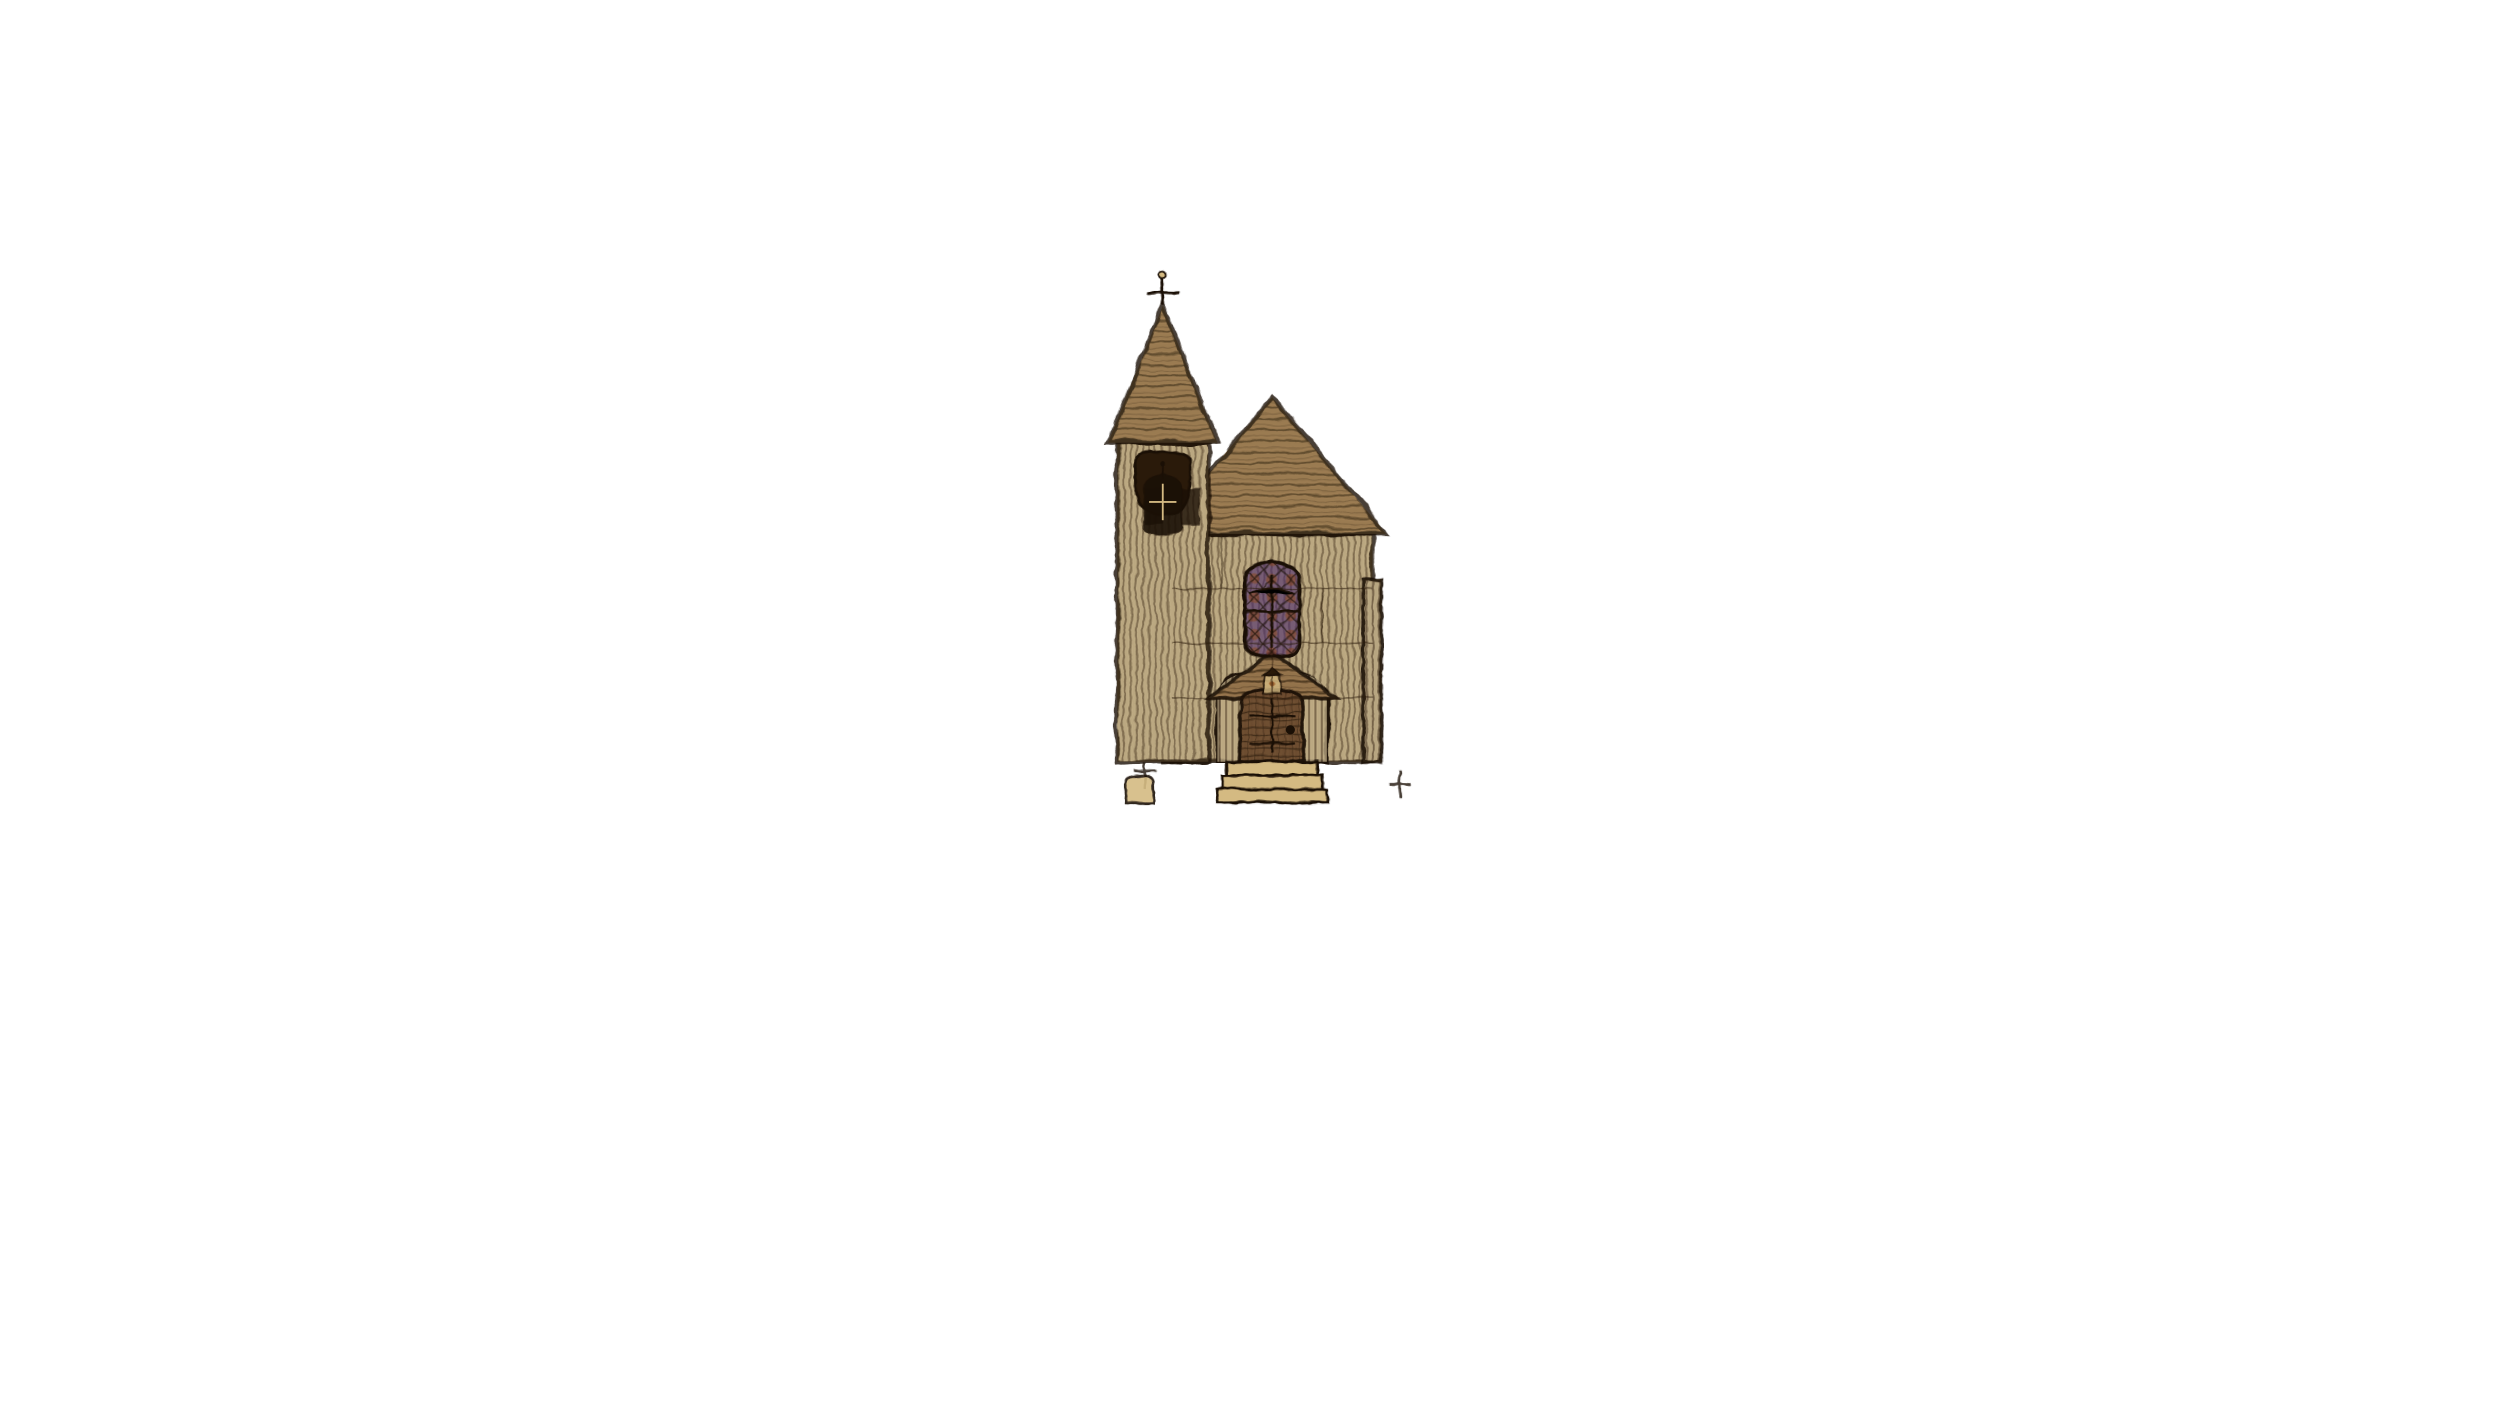
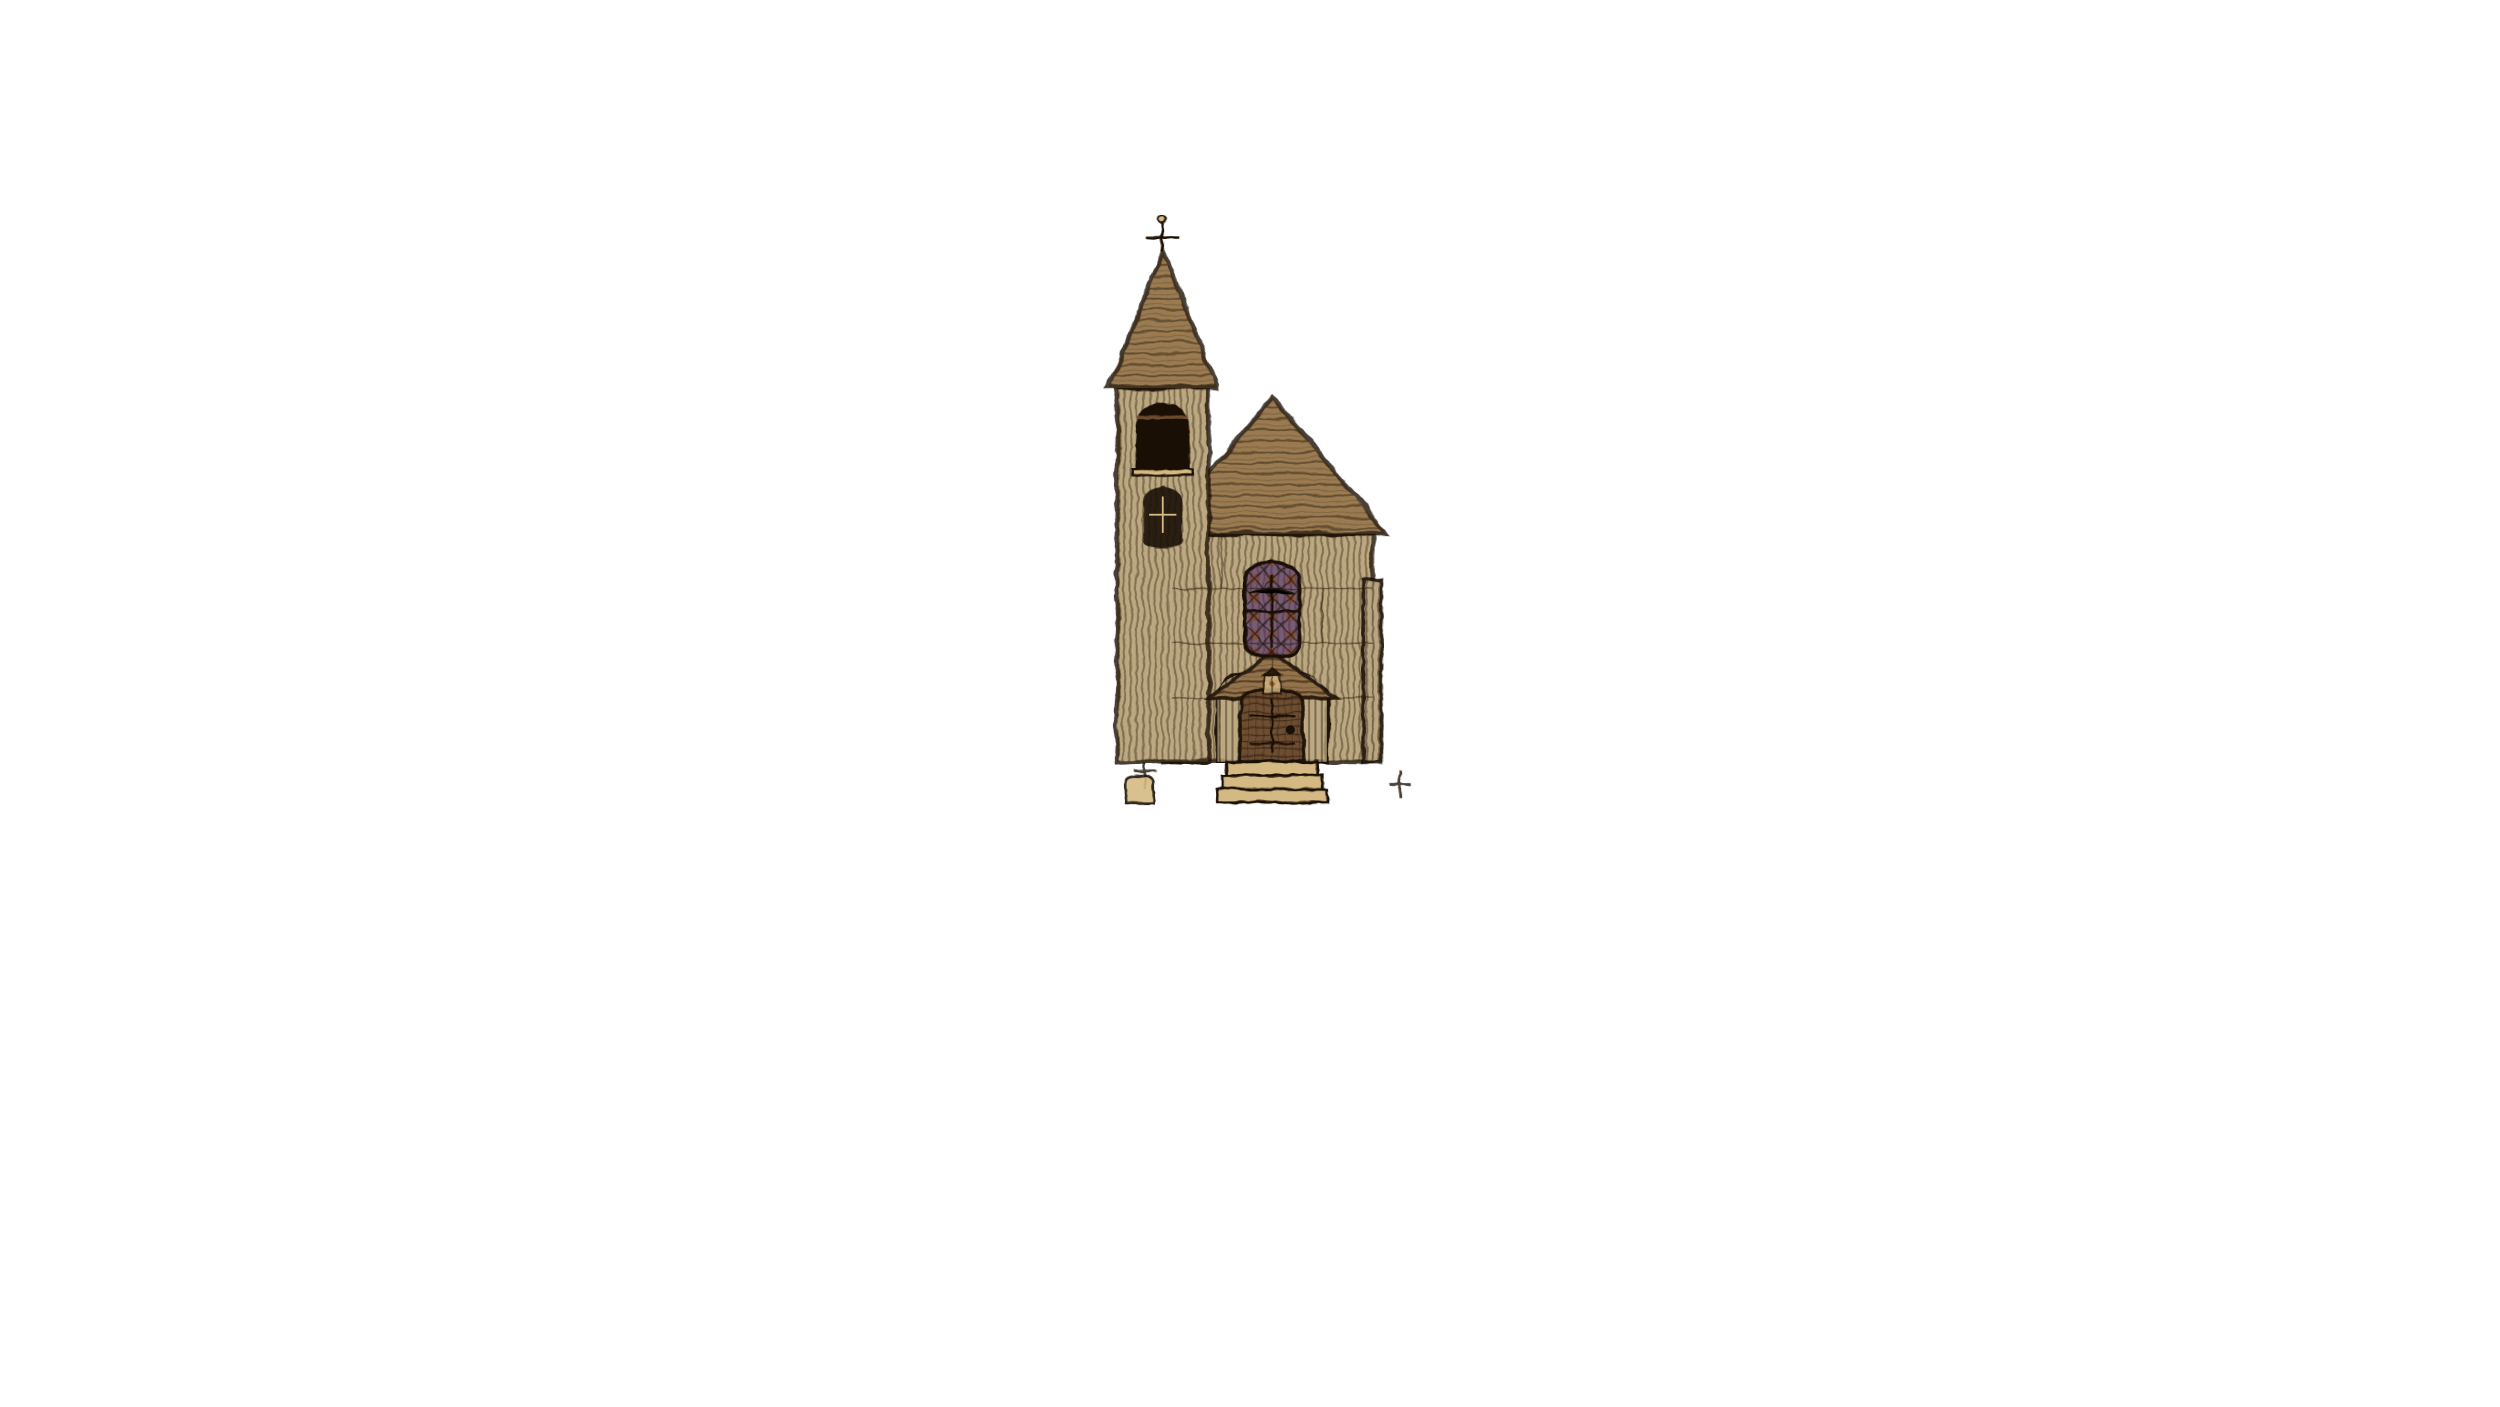
<svg xmlns="http://www.w3.org/2000/svg" viewBox="0 0 3840 2160" width="3840" height="2160">
  <defs>
    <pattern id="hatchStone" patternUnits="userSpaceOnUse" width="7" height="7">
      <rect x="0" y="0" width="7" height="7" fill="#b5a481" />
      <line x1="3.5" y1="0" x2="3.5" y2="7" stroke="#3a2a1a" stroke-width="1.6" opacity="0.8" />
    </pattern>
    <pattern id="hatchRoof" patternUnits="userSpaceOnUse" width="10" height="12">
      <rect x="0" y="0" width="10" height="12" fill="#8c6b45" />
      <line x1="0" y1="6" x2="10" y2="6" stroke="#2a1a0a" stroke-width="2" opacity="0.8" />
      <line x1="0" y1="0" x2="10" y2="0" stroke="#2a1a0a" stroke-width="1.2" opacity="0.6" />
    </pattern>
    <pattern id="hatchWood" patternUnits="userSpaceOnUse" width="8" height="8">
      <rect x="0" y="0" width="8" height="8" fill="#6b4a2e" />
      <line x1="0" y1="4" x2="8" y2="4" stroke="#2a1a0a" stroke-width="1.5" opacity="0.7" />
      <line x1="4" y1="0" x2="4" y2="8" stroke="#2a1a0a" stroke-width="1" opacity="0.5" />
    </pattern>
    <pattern id="stainedGlass" patternUnits="userSpaceOnUse" width="20" height="20">
      <rect width="20" height="20" fill="#4a2a6a" opacity="0.6" />
      <circle cx="10" cy="10" r="6" fill="#8b4513" opacity="0.5" />
      <path d="M 0,0 L 20,20 M 20,0 L 0,20" stroke="#1a0f05" stroke-width="1.5" opacity="0.7" />
    </pattern>
    <filter id="sketchyHeavy" x="-15%" y="-15%" width="130%" height="130%">
      <feTurbulence type="fractalNoise" baseFrequency="0.03 0.04" numOctaves="4" seed="42" result="turb" />
      <feDisplacementMap in="SourceGraphic" in2="turb" scale="8" xChannelSelector="R" yChannelSelector="G" />
    </filter>
    <filter id="sketchyMedium" x="-10%" y="-10%" width="120%" height="120%">
      <feTurbulence type="fractalNoise" baseFrequency="0.05 0.07" numOctaves="3" seed="58" result="turb" />
      <feDisplacementMap in="SourceGraphic" in2="turb" scale="5" xChannelSelector="R" yChannelSelector="G" />
    </filter>
  </defs>
  <g id="chapelle-amelioree" transform="translate(1800, 820) scale(1.4)">
    <rect x="0" y="0" width="220" height="250" fill="#d4ba82" opacity="1" />
    <rect x="0" y="0" width="220" height="250" fill="url(#hatchStone)" stroke="#1a0f05" stroke-width="5" filter="url(#sketchyHeavy)" opacity="0.8" />
    <rect x="-10" y="50" width="20" height="200" fill="#d4ba82" opacity="1" />
    <rect x="-10" y="50" width="20" height="200" fill="url(#hatchStone)" stroke="#1a0f05" stroke-width="4" filter="url(#sketchyMedium)" opacity="0.9" />
    <rect x="210" y="50" width="20" height="200" fill="#d4ba82" opacity="1" />
    <rect x="210" y="50" width="20" height="200" fill="url(#hatchStone)" stroke="#1a0f05" stroke-width="4" filter="url(#sketchyMedium)" opacity="0.9" />
    <polygon points="-15,0 110,-150 235,0" fill="#d4ba82" opacity="1" />
    <polygon points="-15,0 110,-150 235,0" fill="url(#hatchRoof)" stroke="#1a0f05" stroke-width="5" filter="url(#sketchyHeavy)" opacity="0.8" />
    <line x1="110" y1="-150" x2="110" y2="0" stroke="#1a0f05" stroke-width="4" filter="url(#sketchyMedium)" opacity="0.7" />
-     <rect x="-60" y="-100" width="100" height="350" fill="#d4ba82" opacity="1" />
-     <rect x="-60" y="-100" width="100" height="350" fill="url(#hatchStone)" stroke="#1a0f05" stroke-width="5" filter="url(#sketchyHeavy)" opacity="0.8" />
-     <polygon points="-70,-100 -10,-250 50,-100" fill="#d4ba82" opacity="1" />
-     <polygon points="-70,-100 -10,-250 50,-100" fill="url(#hatchRoof)" stroke="#1a0f05" stroke-width="5" filter="url(#sketchyHeavy)" opacity="0.8" />
+     <rect x="-60" y="-160" width="100" height="410" fill="#d4ba82" opacity="1" />
+     <rect x="-60" y="-160" width="100" height="410" fill="url(#hatchStone)" stroke="#1a0f05" stroke-width="5" filter="url(#sketchyHeavy)" opacity="0.8" />
+     <polygon points="-70,-160 -10,-310 50,-160" fill="#d4ba82" opacity="1" />
+     <polygon points="-70,-160 -10,-310 50,-160" fill="url(#hatchRoof)" stroke="#1a0f05" stroke-width="5" filter="url(#sketchyHeavy)" opacity="0.8" />
    <g stroke="#1a0f05" stroke-width="3" filter="url(#sketchyMedium)">
-       <line x1="-10" y1="-250" x2="-10" y2="-285" />
-       <line x1="-28" y1="-265" x2="8" y2="-265" />
-       <circle cx="-10" cy="-285" r="4" fill="#d4ba82" stroke="#1a0f05" stroke-width="2" />
+       <line x1="-10" y1="-310" x2="-10" y2="-345" />
+       <line x1="-28" y1="-325" x2="8" y2="-325" />
+       <circle cx="-10" cy="-345" r="4" fill="#d4ba82" stroke="#1a0f05" stroke-width="2" />
    </g>
    <g filter="url(#sketchyMedium)">
-       <path d="M -40,-60 Q -40,-20 -10,-20 Q 20,-20 20,-60 L 20,-80 Q 20,-90 -10,-90 Q -40,-90 -40,-80 Z" fill="#2a1a0a" stroke="#1a0f05" stroke-width="3" />
-       <line x1="-10" y1="-60" x2="-10" y2="-75" stroke="#1a0f05" stroke-width="2" />
-       <circle cx="-10" cy="-77" r="3" fill="#1a0f05" />
-     </g>
-     <g fill="#1a0f05" opacity="0.8" filter="url(#sketchyMedium)">
-       <rect x="-30" y="-50" width="20" height="40" />
-       <rect x="10" y="-50" width="20" height="40" />
+       <path d="M -38,-70 L -38,-115 Q -38,-142 -10,-142 Q 18,-142 18,-115 L 18,-70 Z" fill="#1a0f05" stroke="#1a0f05" stroke-width="3" />
+       <line x1="-38" y1="-128" x2="18" y2="-128" stroke="#6b4a2e" stroke-width="4" />
+       <rect x="-43" y="-71" width="66" height="7" fill="#d4ba82" stroke="#1a0f05" stroke-width="2.5" />
    </g>
    <path d="M 50,250 L 50,180 Q 50,150 110,150 Q 170,150 170,180 L 170,250 Z" fill="#d4ba82" stroke="#1a0f05" stroke-width="5" filter="url(#sketchyHeavy)" opacity="0.95" />
    <path d="M 50,250 L 50,180 Q 50,150 110,150 Q 170,150 170,180 L 170,250 Z" fill="url(#hatchStone)" opacity="0.8" />
    <polygon points="40,180 110,130 180,180" fill="#d4ba82" opacity="1" />
    <polygon points="40,180 110,130 180,180" fill="url(#hatchRoof)" stroke="#1a0f05" stroke-width="4" filter="url(#sketchyMedium)" opacity="0.9" />
    <path d="M 75,250 L 75,190 Q 75,170 110,170 Q 145,170 145,190 L 145,250 Z" fill="url(#hatchWood)" stroke="#1a0f05" stroke-width="4" filter="url(#sketchyHeavy)" opacity="0.95" />
    <g stroke="#1a0f05" stroke-width="2.5" filter="url(#sketchyMedium)">
      <line x1="110" y1="180" x2="110" y2="240" />
      <line x1="85" y1="200" x2="135" y2="200" />
      <line x1="85" y1="230" x2="135" y2="230" />
    </g>
    <circle cx="130" cy="215" r="5" fill="#1a0f05" />
    <g fill="#d4ba82" stroke="#1a0f05" stroke-width="3" filter="url(#sketchyMedium)">
      <rect x="60" y="250" width="100" height="15" />
      <rect x="55" y="265" width="110" height="15" />
      <rect x="50" y="280" width="120" height="15" />
    </g>
    <g filter="url(#sketchyMedium)">
      <path d="M 80,50 L 80,120 Q 80,135 110,135 Q 140,135 140,120 L 140,50 Q 140,35 110,30 Q 80,35 80,50 Z" fill="url(#stainedGlass)" stroke="#1a0f05" stroke-width="4" />
      <line x1="110" y1="45" x2="110" y2="125" stroke="#1a0f05" stroke-width="3" />
      <line x1="80" y1="85" x2="140" y2="85" stroke="#1a0f05" stroke-width="3" />
      <path d="M 85,65 Q 110,55 135,65" stroke="#1a0f05" stroke-width="2" />
    </g>
-     <path d="M -30,-50 L -30,-10 Q -30,0 -10,0 Q 10,0 10,-10 L 10,-50 Q 10,-60 -10,-65 Q -30,-60 -30,-50 Z" fill="#1a0f05" stroke="#1a0f05" stroke-width="3" filter="url(#sketchyMedium)" opacity="0.9" />
-     <line x1="-10" y1="-55" x2="-10" y2="-15" stroke="#d4ba82" stroke-width="2" />
-     <line x1="-25" y1="-35" x2="5" y2="-35" stroke="#d4ba82" stroke-width="2" />
+     <g transform="translate(0,14)">
+       <path d="M -30,-50 L -30,-10 Q -30,0 -10,0 Q 10,0 10,-10 L 10,-50 Q 10,-60 -10,-65 Q -30,-60 -30,-50 Z" fill="#1a0f05" stroke="#1a0f05" stroke-width="3" filter="url(#sketchyMedium)" opacity="0.9" />
+       <line x1="-10" y1="-55" x2="-10" y2="-15" stroke="#d4ba82" stroke-width="2" />
+       <line x1="-25" y1="-35" x2="5" y2="-35" stroke="#d4ba82" stroke-width="2" />
+     </g>
    <g stroke="#1a0f05" stroke-width="3" filter="url(#sketchyMedium)" opacity="0.8">
      <line x1="-30" y1="280" x2="-30" y2="250" />
      <line x1="-42" y1="260" x2="-18" y2="260" />
      <line x1="250" y1="290" x2="250" y2="260" />
      <line x1="238" y1="275" x2="262" y2="275" />
    </g>
    <path d="M -50,295 L -50,275 Q -50,265 -35,265 Q -20,265 -20,275 L -20,295 Z" fill="#d4ba82" stroke="#1a0f05" stroke-width="3" filter="url(#sketchyMedium)" opacity="0.9" />
    <g filter="url(#sketchyMedium)">
      <line x1="110" y1="170" x2="110" y2="155" stroke="#1a0f05" stroke-width="2" />
      <polygon points="102,155 118,155 120,175 100,175" fill="#d4ba82" stroke="#1a0f05" stroke-width="2" opacity="0.8" />
      <polygon points="100,155 110,148 120,155" fill="#2a1a0a" stroke="#1a0f05" stroke-width="1.5" />
      <path d="M 107,165 Q 110,160 113,165 Q 110,170 107,165" fill="#8b4513" opacity="0.7" />
    </g>
    <g stroke="#2a1a0a" stroke-width="1.5" opacity="0.6" filter="url(#sketchyMedium)">
      <line x1="0" y1="60" x2="220" y2="60" />
      <line x1="0" y1="120" x2="220" y2="120" />
      <line x1="0" y1="180" x2="220" y2="180" />
      <line x1="55" y1="0" x2="55" y2="60" />
      <line x1="165" y1="60" x2="165" y2="120" />
      <line x1="110" y1="120" x2="110" y2="180" />
    </g>
  </g>
</svg>
